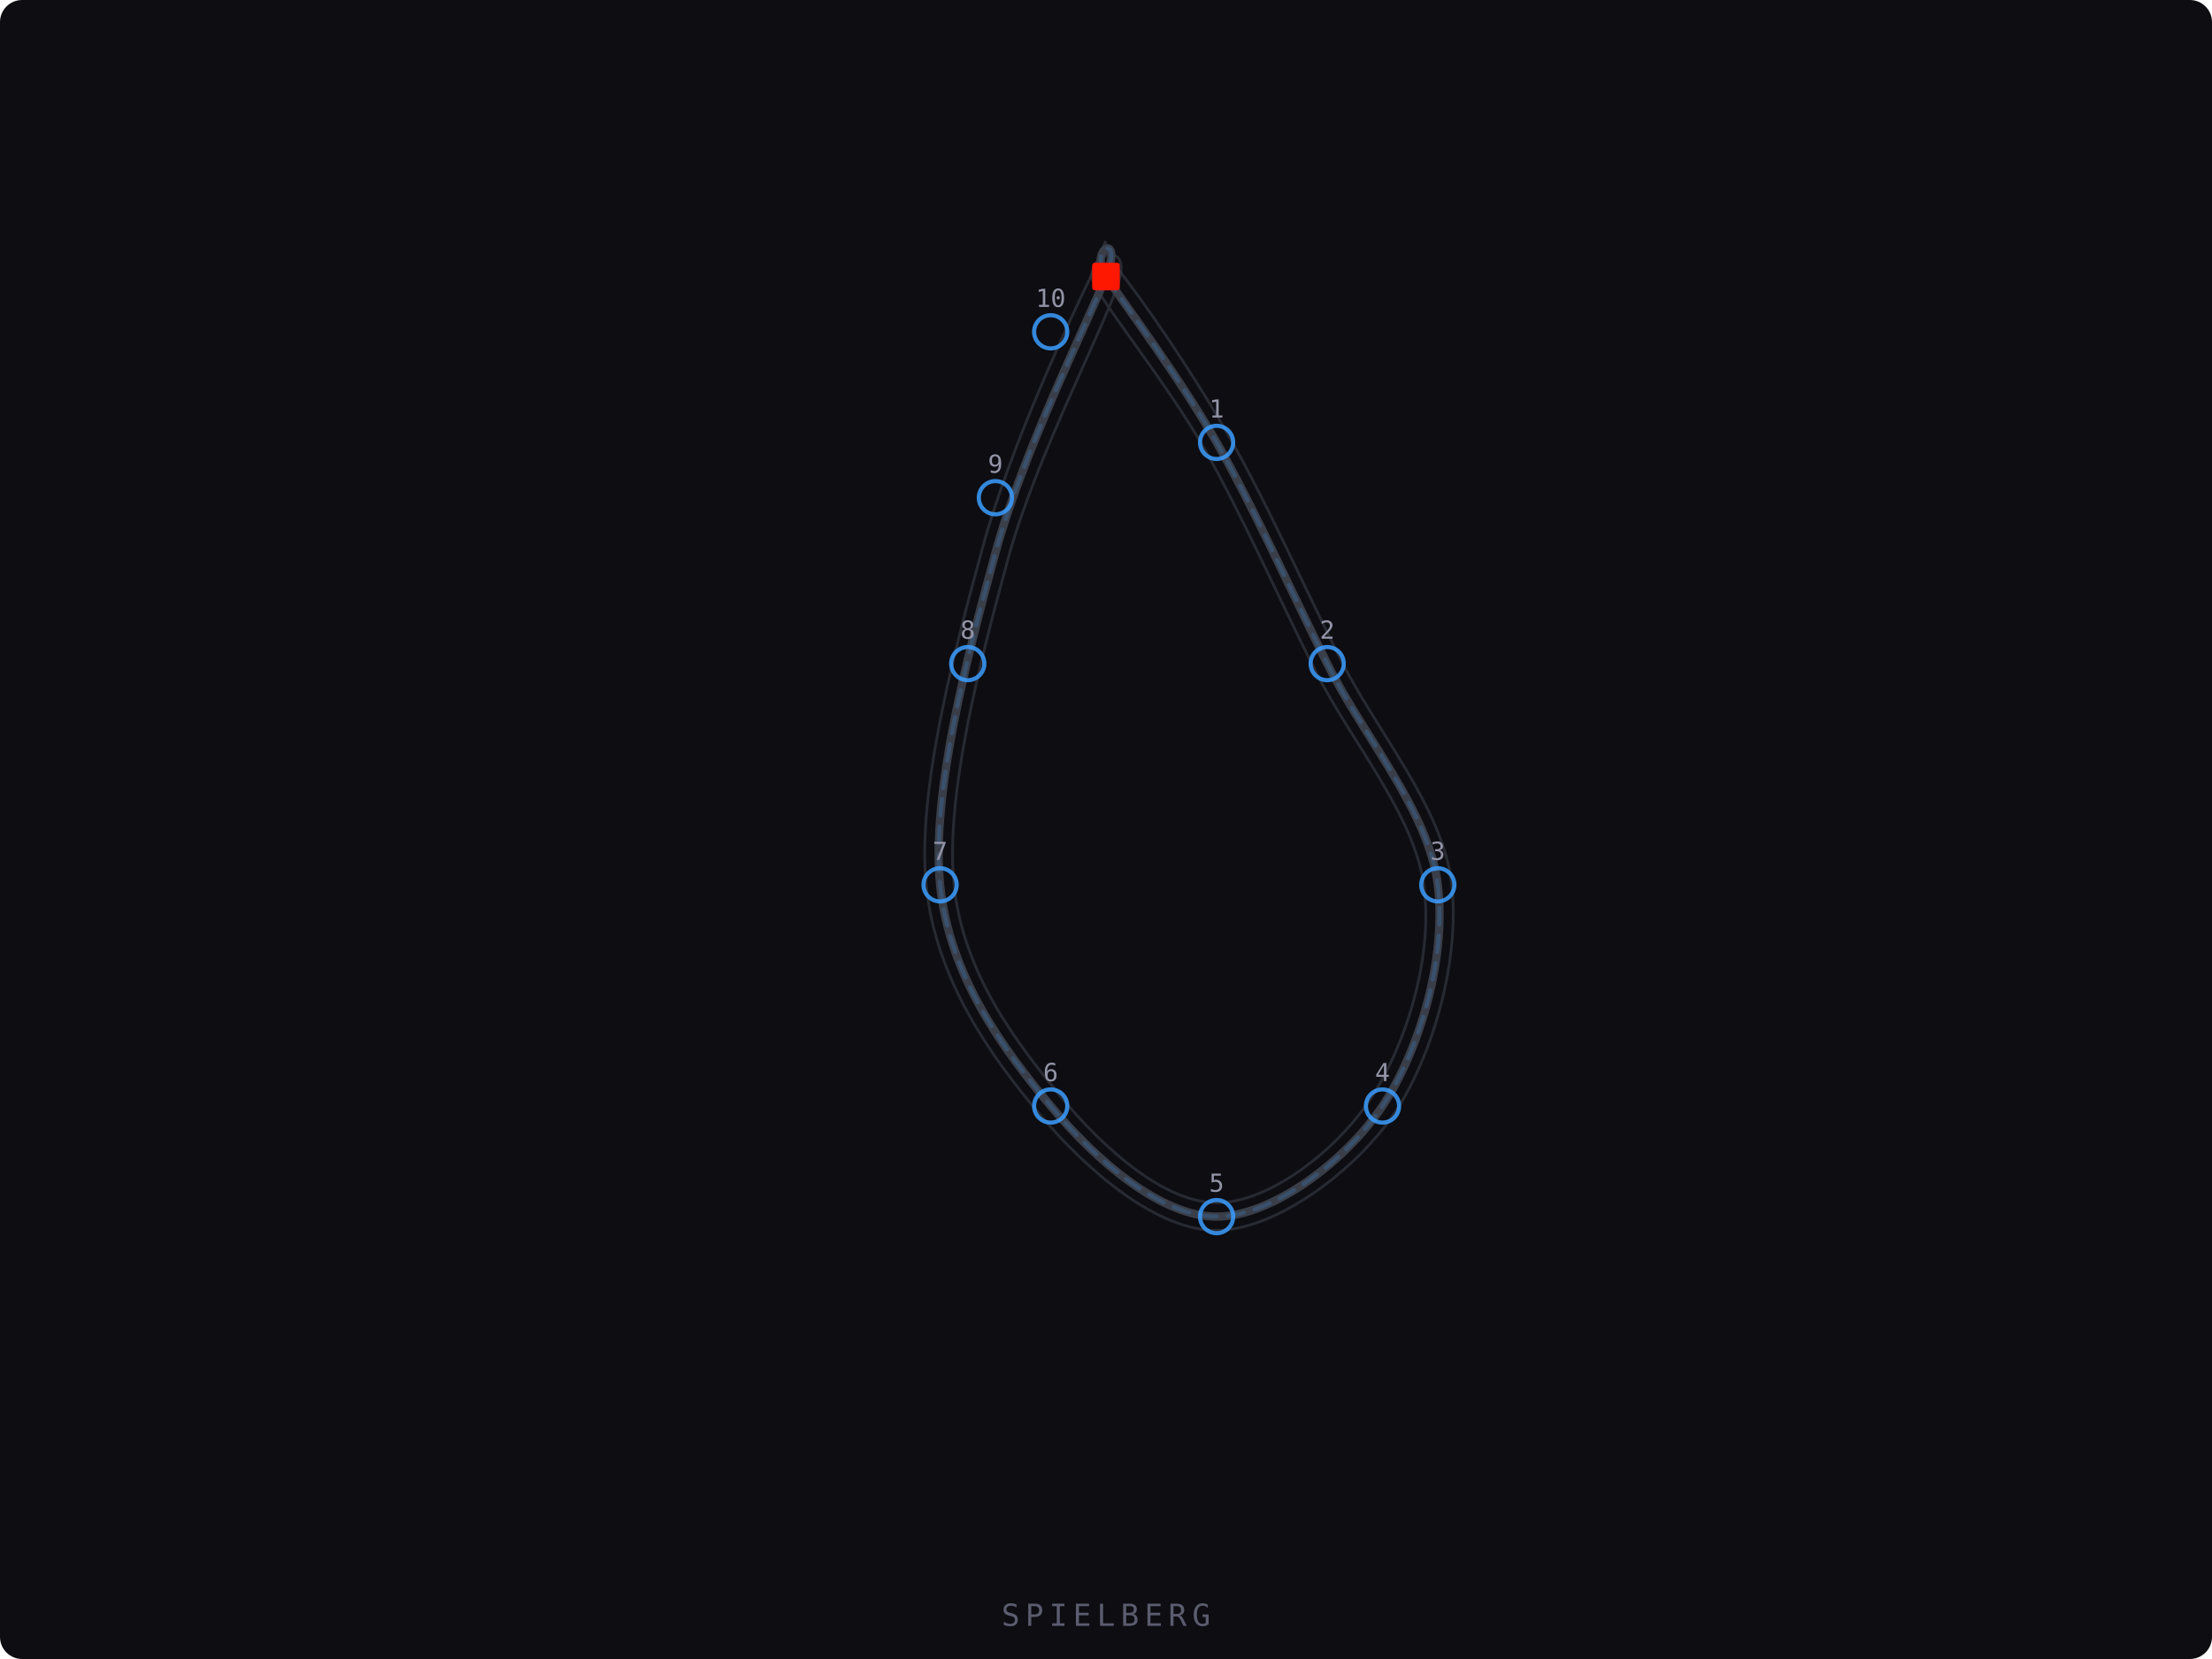
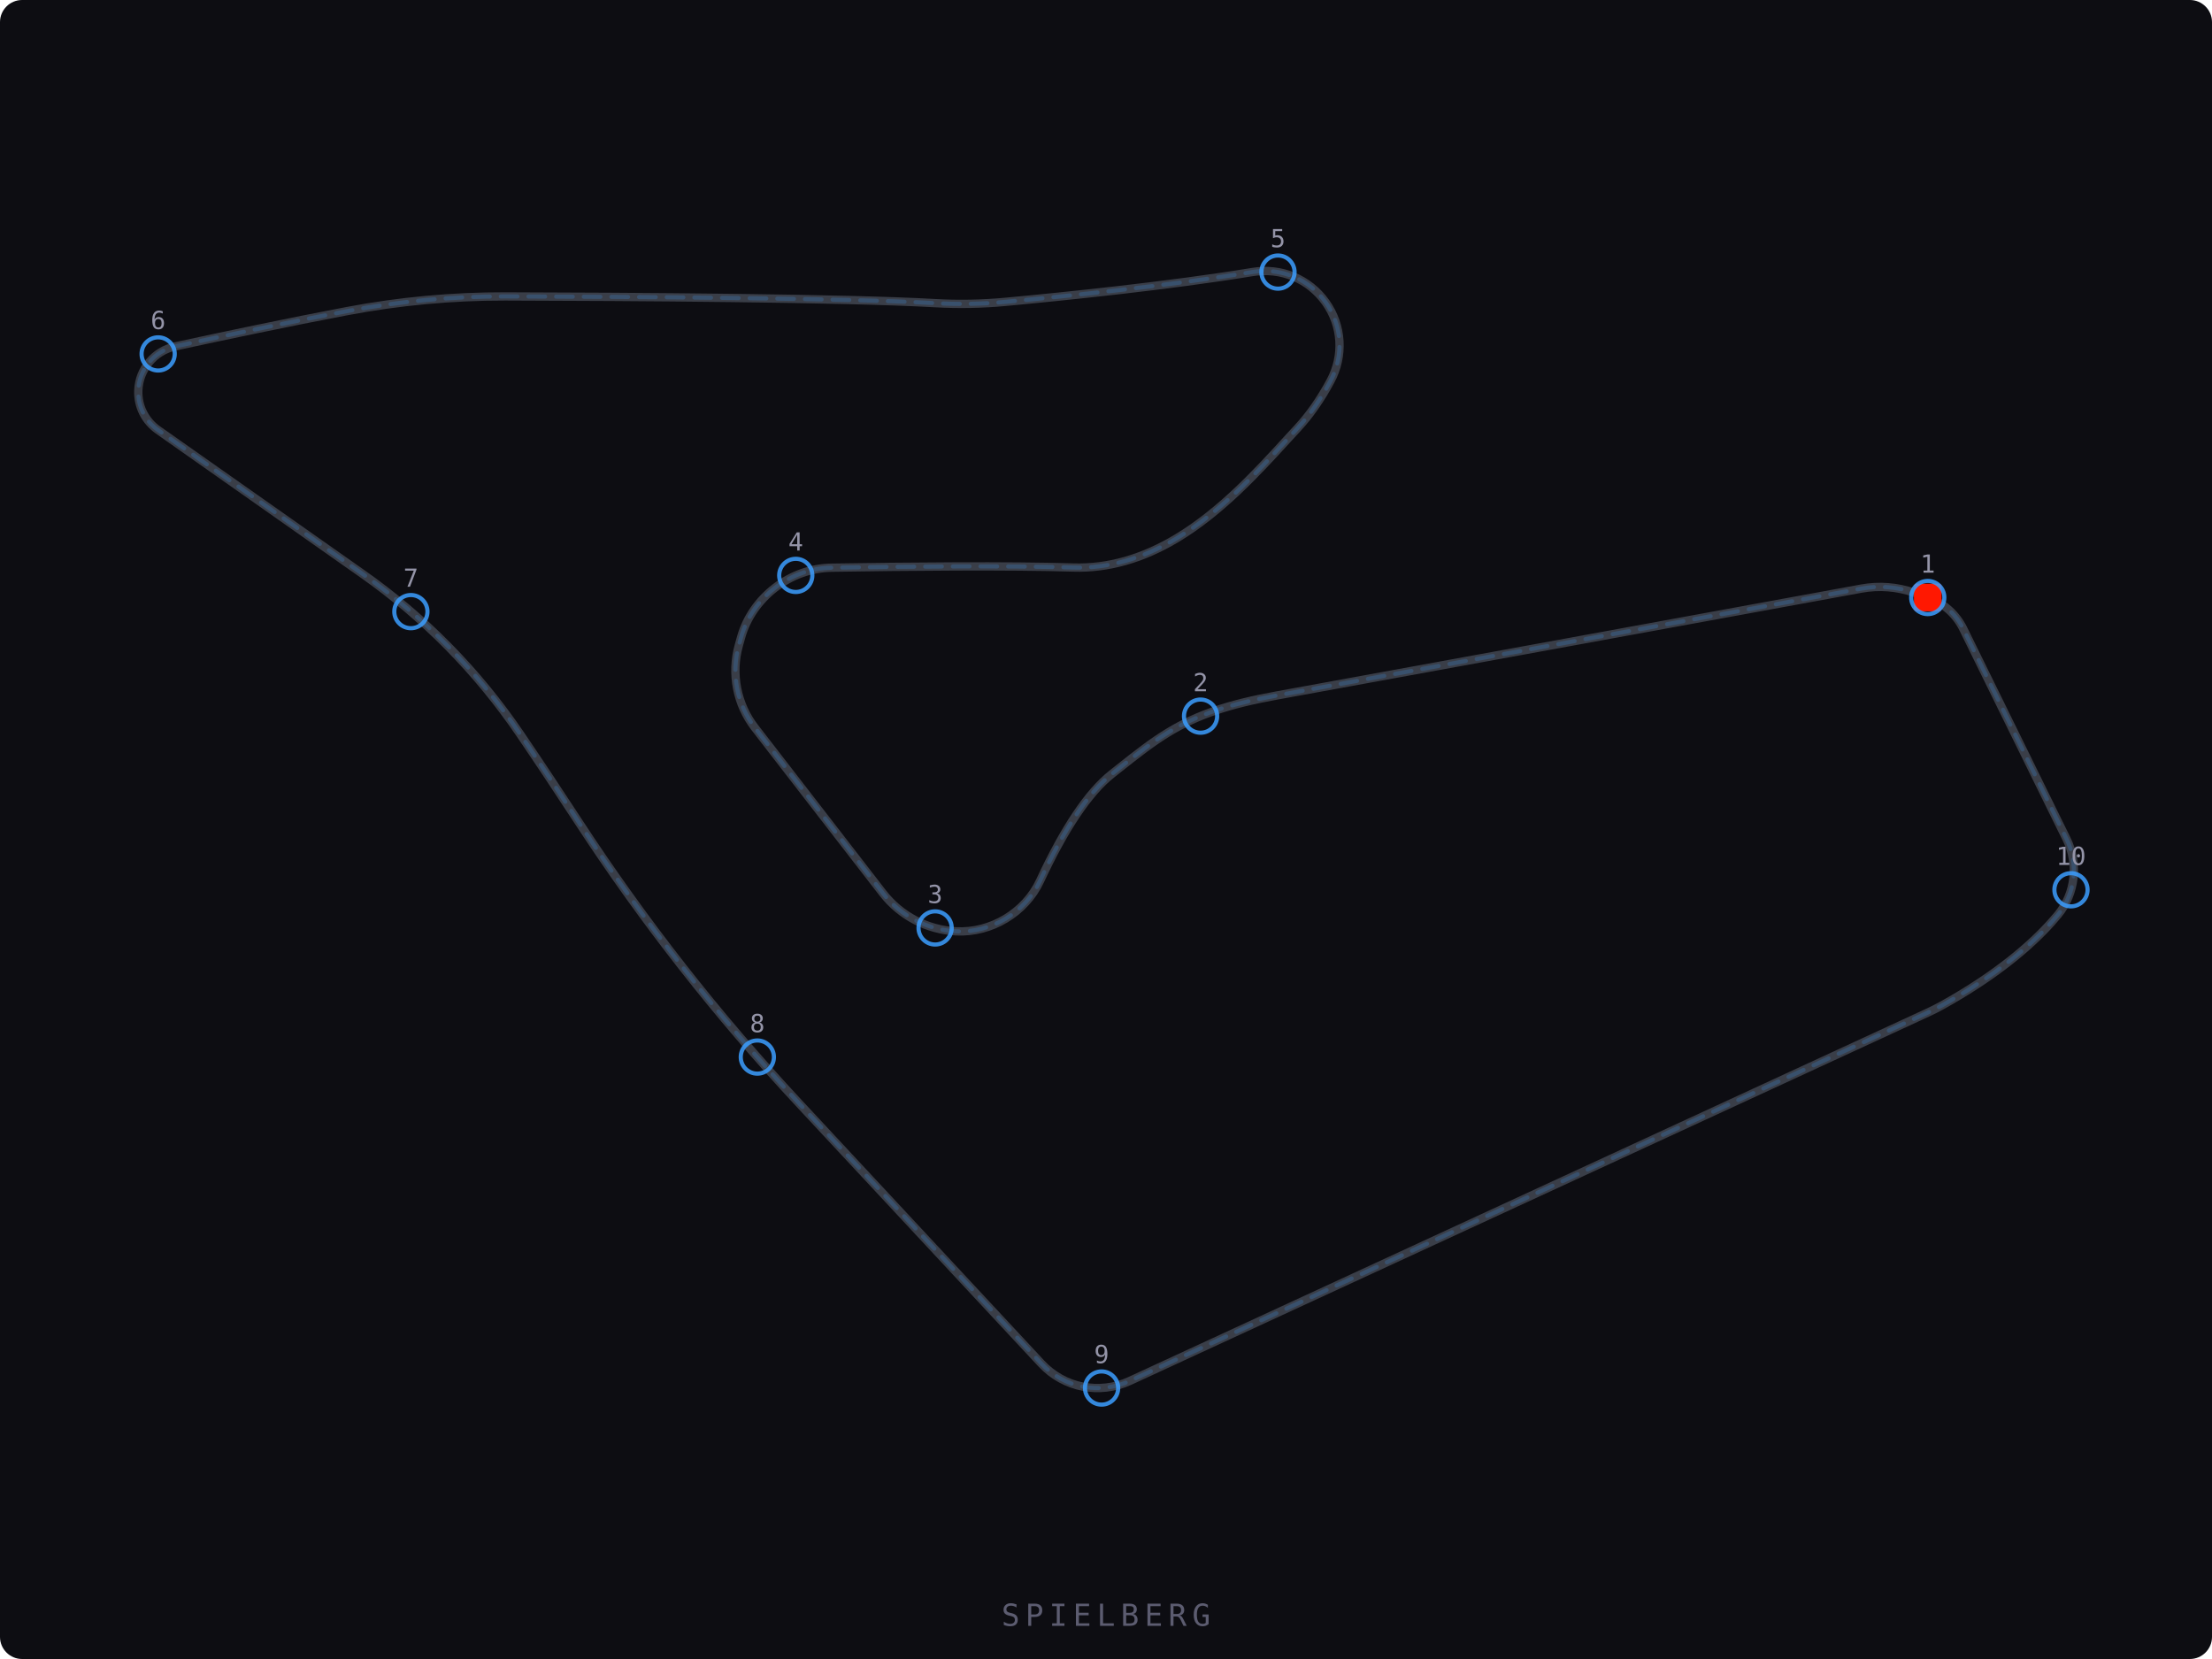
<svg xmlns="http://www.w3.org/2000/svg" viewBox="0 0 800 600" width="800" height="600">
  <defs>
    <style>
      .track-bg { fill: #0d0d12; }
      .track-line { fill: none; stroke: #3a3e48; stroke-width: 3; stroke-linecap: round; stroke-linejoin: round; }
      .track-line-accent { fill: none; stroke: rgba(59,158,255,0.20); stroke-width: 1.5; stroke-linecap: round; stroke-dasharray: 6,4; }
      .track-edge { fill: none; stroke: #3a3e48; stroke-width: 1; stroke-linecap: round; stroke-linejoin: round; opacity: 0.6; }
    </style>
  </defs>
  <rect class="track-bg" width="800" height="600" rx="8" />
-   <path class="track-edge" d="M 395.8 102.8 C 401.0 112.9 422.4 139.2 435.7 162.5 C 448.9 185.7 462.3 215.9 475.5 242.2 C 488.8 268.6 511.7 294.8 515.0 320.6 C 518.4 346.5 508.3 378.2 495.8 397.2 C 483.3 416.3 458.7 435.1 440.0 435.0 C 421.3 434.9 399.7 416.0 383.8 396.8 C 368.0 377.5 348.1 352.1 345.0 319.5 C 341.8 286.9 354.9 237.6 364.8 201.3 C 374.8 165.0 399.5 118.3 404.6 101.9 C 409.8 85.4 390.7 92.7 395.8 102.8 Z" />
-   <path class="track-edge" d="M 404.2 97.2 C 412.3 107.1 431.0 134.1 444.3 157.5 C 457.7 180.9 471.0 210.8 484.5 237.8 C 497.9 264.7 521.7 291.9 525.0 319.4 C 528.2 346.9 518.3 381.8 504.2 402.8 C 490.0 423.7 461.3 444.9 440.0 445.0 C 418.7 445.1 393.7 424.0 376.2 403.2 C 358.7 382.5 338.5 354.6 335.0 320.5 C 331.5 286.4 345.1 235.7 355.2 198.7 C 365.2 161.6 387.2 115.1 395.4 98.1 C 403.5 81.2 396.0 87.3 404.2 97.2 Z" />
-   <path class="track-line" d="M 400.0 100.0 C 406.7 110.0 426.7 136.7 440.0 160.0 C 453.3 183.3 466.7 213.3 480.0 240.0 C 493.3 266.7 516.7 293.3 520.0 320.0 C 523.3 346.7 513.3 380.0 500.0 400.0 C 486.7 420.0 460.0 440.0 440.0 440.0 C 420.0 440.0 396.7 420.0 380.0 400.0 C 363.3 380.0 343.3 353.3 340.0 320.0 C 336.7 286.7 350.0 236.7 360.0 200.0 C 370.0 163.3 393.3 116.7 400.0 100.0 C 406.7 83.3 393.3 90.0 400.0 100.0 Z" />
-   <path class="track-line-accent" d="M 400.0 100.0 C 406.7 110.0 426.7 136.7 440.0 160.0 C 453.3 183.3 466.7 213.3 480.0 240.0 C 493.3 266.7 516.7 293.3 520.0 320.0 C 523.3 346.7 513.3 380.0 500.0 400.0 C 486.7 420.0 460.0 440.0 440.0 440.0 C 420.0 440.0 396.7 420.0 380.0 400.0 C 363.3 380.0 343.3 353.3 340.0 320.0 C 336.7 286.7 350.0 236.7 360.0 200.0 C 370.0 163.3 393.3 116.7 400.0 100.0 C 406.7 83.3 393.3 90.0 400.0 100.0 Z" />
-   <rect x="395.0" y="95.0" width="10" height="10" fill="#FF1801" rx="1" />
-   <circle cx="440.0" cy="160.0" r="6" fill="none" stroke="#3B9EFF" stroke-width="1.5" opacity="0.85" />
-   <text x="440.0" y="151.0" text-anchor="middle" fill="#9494a8" font-size="9" font-family="monospace">1</text>
-   <circle cx="480.0" cy="240.0" r="6" fill="none" stroke="#3B9EFF" stroke-width="1.5" opacity="0.85" />
-   <text x="480.0" y="231.0" text-anchor="middle" fill="#9494a8" font-size="9" font-family="monospace">2</text>
-   <circle cx="520.0" cy="320.0" r="6" fill="none" stroke="#3B9EFF" stroke-width="1.5" opacity="0.85" />
-   <text x="520.0" y="311.0" text-anchor="middle" fill="#9494a8" font-size="9" font-family="monospace">3</text>
-   <circle cx="500.0" cy="400.0" r="6" fill="none" stroke="#3B9EFF" stroke-width="1.5" opacity="0.85" />
-   <text x="500.0" y="391.0" text-anchor="middle" fill="#9494a8" font-size="9" font-family="monospace">4</text>
-   <circle cx="440.0" cy="440.0" r="6" fill="none" stroke="#3B9EFF" stroke-width="1.5" opacity="0.85" />
-   <text x="440.0" y="431.0" text-anchor="middle" fill="#9494a8" font-size="9" font-family="monospace">5</text>
-   <circle cx="380.0" cy="400.0" r="6" fill="none" stroke="#3B9EFF" stroke-width="1.5" opacity="0.85" />
-   <text x="380.0" y="391.0" text-anchor="middle" fill="#9494a8" font-size="9" font-family="monospace">6</text>
-   <circle cx="340.0" cy="320.0" r="6" fill="none" stroke="#3B9EFF" stroke-width="1.5" opacity="0.85" />
-   <text x="340.0" y="311.0" text-anchor="middle" fill="#9494a8" font-size="9" font-family="monospace">7</text>
-   <circle cx="350.0" cy="240.0" r="6" fill="none" stroke="#3B9EFF" stroke-width="1.5" opacity="0.85" />
-   <text x="350.0" y="231.0" text-anchor="middle" fill="#9494a8" font-size="9" font-family="monospace">8</text>
-   <circle cx="360.0" cy="180.0" r="6" fill="none" stroke="#3B9EFF" stroke-width="1.5" opacity="0.85" />
-   <text x="360.0" y="171.0" text-anchor="middle" fill="#9494a8" font-size="9" font-family="monospace">9</text>
-   <circle cx="380.0" cy="120.0" r="6" fill="none" stroke="#3B9EFF" stroke-width="1.5" opacity="0.85" />
-   <text x="380.0" y="111.0" text-anchor="middle" fill="#9494a8" font-size="9" font-family="monospace">10</text>
-   <text x="400.0" y="588" text-anchor="middle" fill="#5c5c70" font-size="11" font-family="monospace" letter-spacing="2">SPIELBERG</text>
+   <path class="track-edge" d="M 697.20 216.07 l -4.94 -1.72 a 37.49 37.49 -31.00 0 0 -19.08 -1.47 c -36.31 6.65 -184.52 33.79 -211.50 38.67 c -17.28 3.13 -28.53 6.94 -38.83 13.13 c -6.14 3.69 -11.65 8.04 -18.03 13.10 l -2.72 2.16 c -8.39 6.62 -17.11 19.60 -25.93 38.59 c -5.35 11.51 -17.72 18.95 -30.40 18.30 a 35.83 35.83 -31.00 0 1 -26.50 -13.85 l -46.29 -59.85 c -6.48 -8.39 -8.64 -19.49 -5.78 -29.70 l 0.84 -3.00 c 4.01 -14.30 17.73 -24.88 32.62 -25.12 c 27.17 -0.43 64.43 -0.78 87.60 -0.06 c 12.43 0.39 25.00 -3.18 37.36 -10.60 c 15.95 -9.58 29.13 -23.95 39.71 -35.51 l 4.03 -4.38 c 4.24 -4.58 8.23 -10.26 11.81 -16.92 c 4.95 -9.15 4.29 -20.07 -1.73 -28.52 s -16.14 -12.64 -26.41 -10.95 c -30.11 4.95 -68.85 8.89 -89.27 10.79 a 171.86 171.86 -31.00 0 1 -25.56 0.48 C 305.77 107.78 226.85 107.31 182.69 107.20 a 304.11 304.11 -31.00 0 0 -57.03 5.29 C 104.42 116.50 80.04 121.67 63.33 125.29 c -7.54 1.63 -13.03 8.28 -13.31 15.91 c -0.22 5.68 2.44 11.03 7.12 14.31 l 73.84 51.95 a 226.34 226.34 -31.00 0 1 57.14 58.04 c 7.19 10.57 14.47 21.56 21.27 31.96 a 755.69 755.69 -31.00 0 0 79.30 101.25 l 87.95 94.46 c 8.19 8.80 21.05 11.31 32.00 6.25 l 288.46 -133.16 c 1.79 -0.83 3.56 -1.71 5.28 -2.66 a 225.49 225.49 -31.00 0 0 6.36 -3.68 c 19.09 -11.47 29.90 -22.21 35.62 -29.19 c 6.24 -7.64 7.45 -18.33 3.06 -27.25 l -37.37 -76.04 a 22.45 22.45 -31.00 0 0 -12.82 -11.36 z" />
+   <path class="track-line" d="M 697.20 216.07 l -4.94 -1.72 a 37.49 37.49 -31.00 0 0 -19.08 -1.47 c -36.31 6.65 -184.52 33.79 -211.50 38.67 c -17.28 3.13 -28.53 6.94 -38.83 13.13 c -6.14 3.69 -11.65 8.04 -18.03 13.10 l -2.72 2.16 c -8.39 6.62 -17.11 19.60 -25.93 38.59 c -5.35 11.51 -17.72 18.95 -30.40 18.30 a 35.83 35.83 -31.00 0 1 -26.50 -13.85 l -46.29 -59.85 c -6.48 -8.39 -8.64 -19.49 -5.78 -29.70 l 0.84 -3.00 c 4.01 -14.30 17.73 -24.88 32.62 -25.12 c 27.17 -0.43 64.43 -0.78 87.60 -0.06 c 12.43 0.39 25.00 -3.18 37.36 -10.60 c 15.95 -9.58 29.13 -23.95 39.71 -35.51 l 4.03 -4.38 c 4.24 -4.58 8.23 -10.26 11.81 -16.92 c 4.95 -9.15 4.29 -20.07 -1.73 -28.52 s -16.14 -12.64 -26.41 -10.95 c -30.11 4.95 -68.85 8.89 -89.27 10.79 a 171.86 171.86 -31.00 0 1 -25.56 0.48 C 305.77 107.78 226.85 107.31 182.69 107.20 a 304.11 304.11 -31.00 0 0 -57.03 5.29 C 104.42 116.50 80.04 121.67 63.33 125.29 c -7.54 1.63 -13.03 8.28 -13.31 15.91 c -0.22 5.68 2.44 11.03 7.12 14.31 l 73.84 51.95 a 226.34 226.34 -31.00 0 1 57.14 58.04 c 7.19 10.57 14.47 21.56 21.27 31.96 a 755.69 755.69 -31.00 0 0 79.30 101.25 l 87.95 94.46 c 8.19 8.80 21.05 11.31 32.00 6.25 l 288.46 -133.16 c 1.79 -0.83 3.56 -1.71 5.28 -2.66 a 225.49 225.49 -31.00 0 0 6.36 -3.68 c 19.09 -11.47 29.90 -22.21 35.62 -29.19 c 6.24 -7.64 7.45 -18.33 3.06 -27.25 l -37.37 -76.04 a 22.45 22.45 -31.00 0 0 -12.82 -11.36 z" />
+   <path class="track-line-accent" d="M 697.20 216.07 l -4.94 -1.72 a 37.49 37.49 -31.00 0 0 -19.08 -1.47 c -36.31 6.65 -184.52 33.79 -211.50 38.67 c -17.28 3.13 -28.53 6.94 -38.83 13.13 c -6.14 3.69 -11.65 8.04 -18.03 13.10 l -2.72 2.16 c -8.39 6.62 -17.11 19.60 -25.93 38.59 c -5.35 11.51 -17.72 18.95 -30.40 18.30 a 35.83 35.83 -31.00 0 1 -26.50 -13.85 l -46.29 -59.85 c -6.48 -8.39 -8.64 -19.49 -5.78 -29.70 l 0.84 -3.00 c 4.01 -14.30 17.73 -24.88 32.62 -25.12 c 27.17 -0.43 64.43 -0.78 87.60 -0.06 c 12.43 0.39 25.00 -3.18 37.36 -10.60 c 15.95 -9.58 29.13 -23.95 39.71 -35.51 l 4.03 -4.38 c 4.24 -4.58 8.23 -10.26 11.81 -16.92 c 4.95 -9.15 4.29 -20.07 -1.73 -28.52 s -16.14 -12.64 -26.41 -10.95 c -30.11 4.95 -68.85 8.89 -89.27 10.79 a 171.86 171.86 -31.00 0 1 -25.56 0.48 C 305.77 107.78 226.85 107.31 182.69 107.20 a 304.11 304.11 -31.00 0 0 -57.03 5.29 C 104.42 116.50 80.04 121.67 63.33 125.29 c -7.54 1.63 -13.03 8.28 -13.31 15.91 c -0.22 5.68 2.44 11.03 7.12 14.31 l 73.84 51.95 a 226.34 226.34 -31.00 0 1 57.14 58.04 c 7.19 10.57 14.47 21.56 21.27 31.96 a 755.69 755.69 -31.00 0 0 79.30 101.25 l 87.95 94.46 c 8.19 8.80 21.05 11.31 32.00 6.25 l 288.46 -133.16 c 1.79 -0.83 3.56 -1.71 5.28 -2.66 a 225.49 225.49 -31.00 0 0 6.36 -3.68 c 19.09 -11.47 29.90 -22.21 35.62 -29.19 c 6.24 -7.64 7.45 -18.33 3.06 -27.25 l -37.37 -76.04 a 22.45 22.45 -31.00 0 0 -12.82 -11.36 z" />
+   <rect x="692.2" y="211.1" width="10" height="10" fill="#FF1801" rx="1" />
+   <circle cx="697.2" cy="216.1" r="6" fill="none" stroke="#3B9EFF" stroke-width="1.5" opacity="0.85" />
+   <text x="697.2" y="207.1" text-anchor="middle" fill="#9494a8" font-size="9" font-family="monospace">1</text>
+   <circle cx="434.2" cy="259.0" r="6" fill="none" stroke="#3B9EFF" stroke-width="1.5" opacity="0.85" />
+   <text x="434.2" y="250.0" text-anchor="middle" fill="#9494a8" font-size="9" font-family="monospace">2</text>
+   <circle cx="338.2" cy="335.6" r="6" fill="none" stroke="#3B9EFF" stroke-width="1.5" opacity="0.85" />
+   <text x="338.2" y="326.6" text-anchor="middle" fill="#9494a8" font-size="9" font-family="monospace">3</text>
+   <circle cx="287.8" cy="208.1" r="6" fill="none" stroke="#3B9EFF" stroke-width="1.5" opacity="0.85" />
+   <text x="287.8" y="199.1" text-anchor="middle" fill="#9494a8" font-size="9" font-family="monospace">4</text>
+   <circle cx="462.2" cy="98.4" r="6" fill="none" stroke="#3B9EFF" stroke-width="1.5" opacity="0.85" />
+   <text x="462.2" y="89.4" text-anchor="middle" fill="#9494a8" font-size="9" font-family="monospace">5</text>
+   <circle cx="57.2" cy="128.0" r="6" fill="none" stroke="#3B9EFF" stroke-width="1.5" opacity="0.85" />
+   <text x="57.2" y="119.0" text-anchor="middle" fill="#9494a8" font-size="9" font-family="monospace">6</text>
+   <circle cx="148.6" cy="221.2" r="6" fill="none" stroke="#3B9EFF" stroke-width="1.5" opacity="0.85" />
+   <text x="148.6" y="212.2" text-anchor="middle" fill="#9494a8" font-size="9" font-family="monospace">7</text>
+   <circle cx="273.9" cy="382.3" r="6" fill="none" stroke="#3B9EFF" stroke-width="1.5" opacity="0.85" />
+   <text x="273.9" y="373.3" text-anchor="middle" fill="#9494a8" font-size="9" font-family="monospace">8</text>
+   <circle cx="398.4" cy="502.0" r="6" fill="none" stroke="#3B9EFF" stroke-width="1.5" opacity="0.85" />
+   <text x="398.4" y="493.0" text-anchor="middle" fill="#9494a8" font-size="9" font-family="monospace">9</text>
+   <circle cx="749.0" cy="321.8" r="6" fill="none" stroke="#3B9EFF" stroke-width="1.5" opacity="0.85" />
+   <text x="749.0" y="312.8" text-anchor="middle" fill="#9494a8" font-size="9" font-family="monospace">10</text>
+   <text x="400" y="588" text-anchor="middle" fill="#5c5c70" font-size="11" font-family="monospace" letter-spacing="2">SPIELBERG</text>
</svg>
